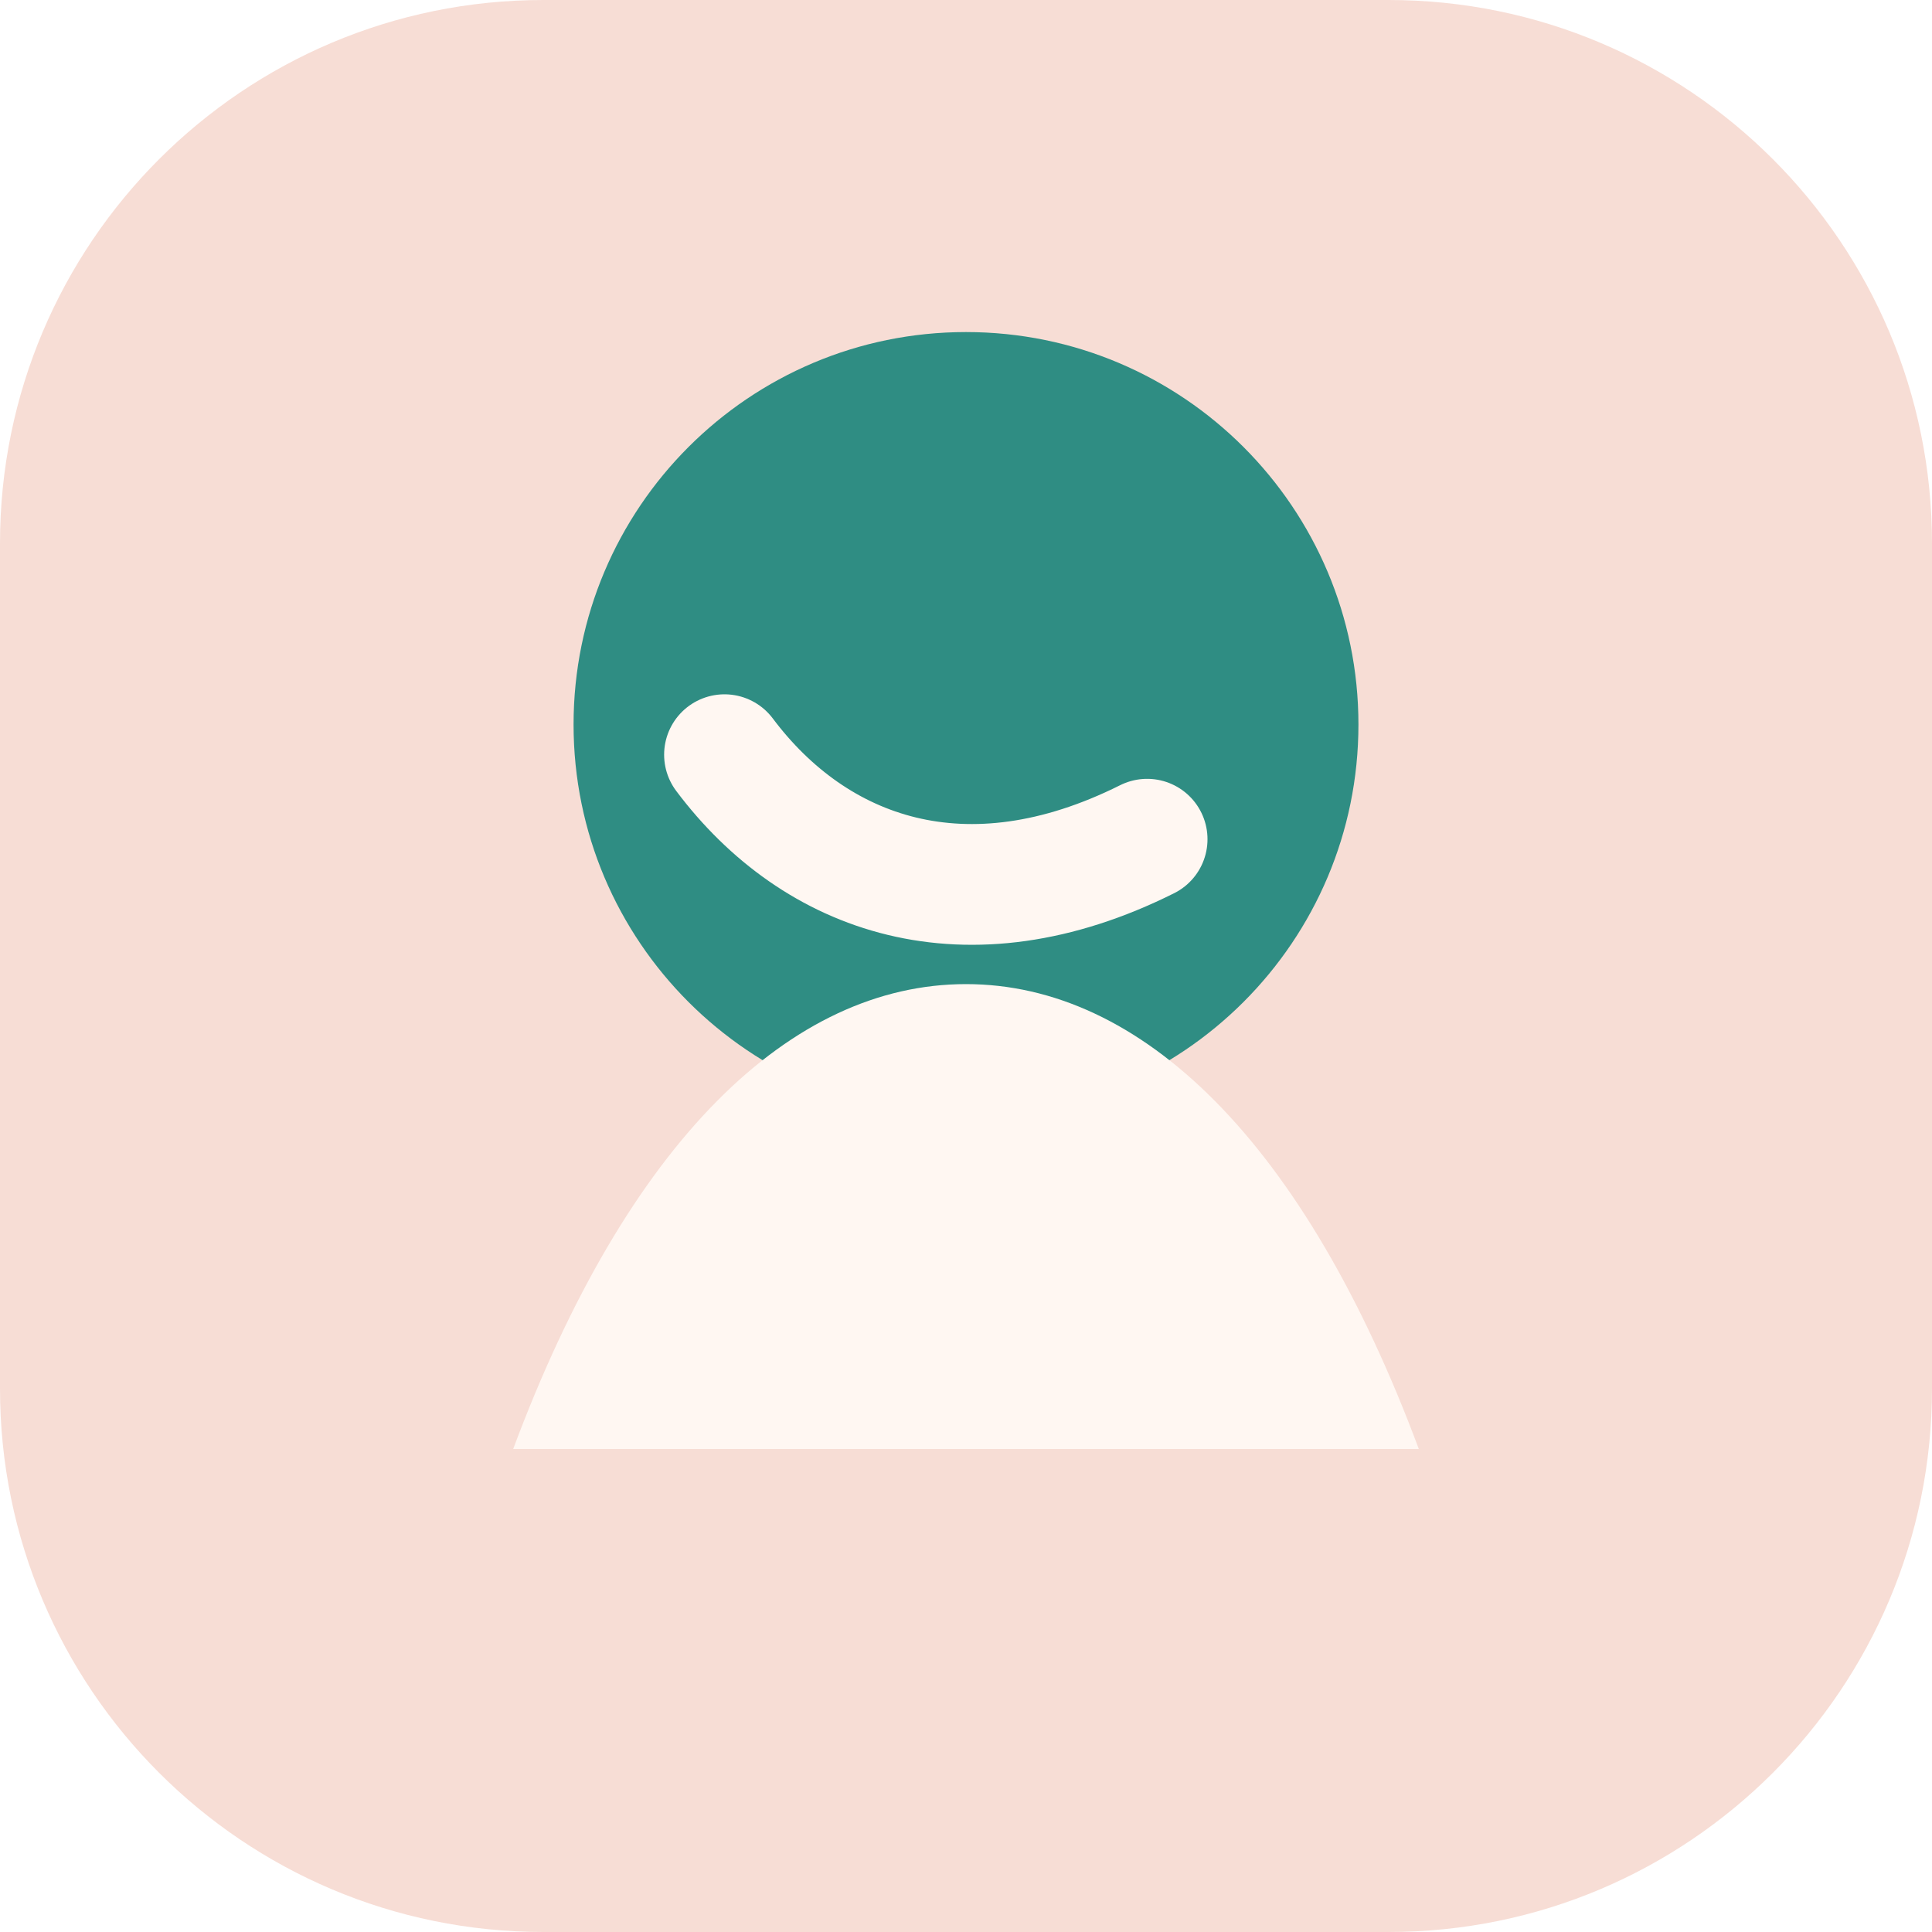
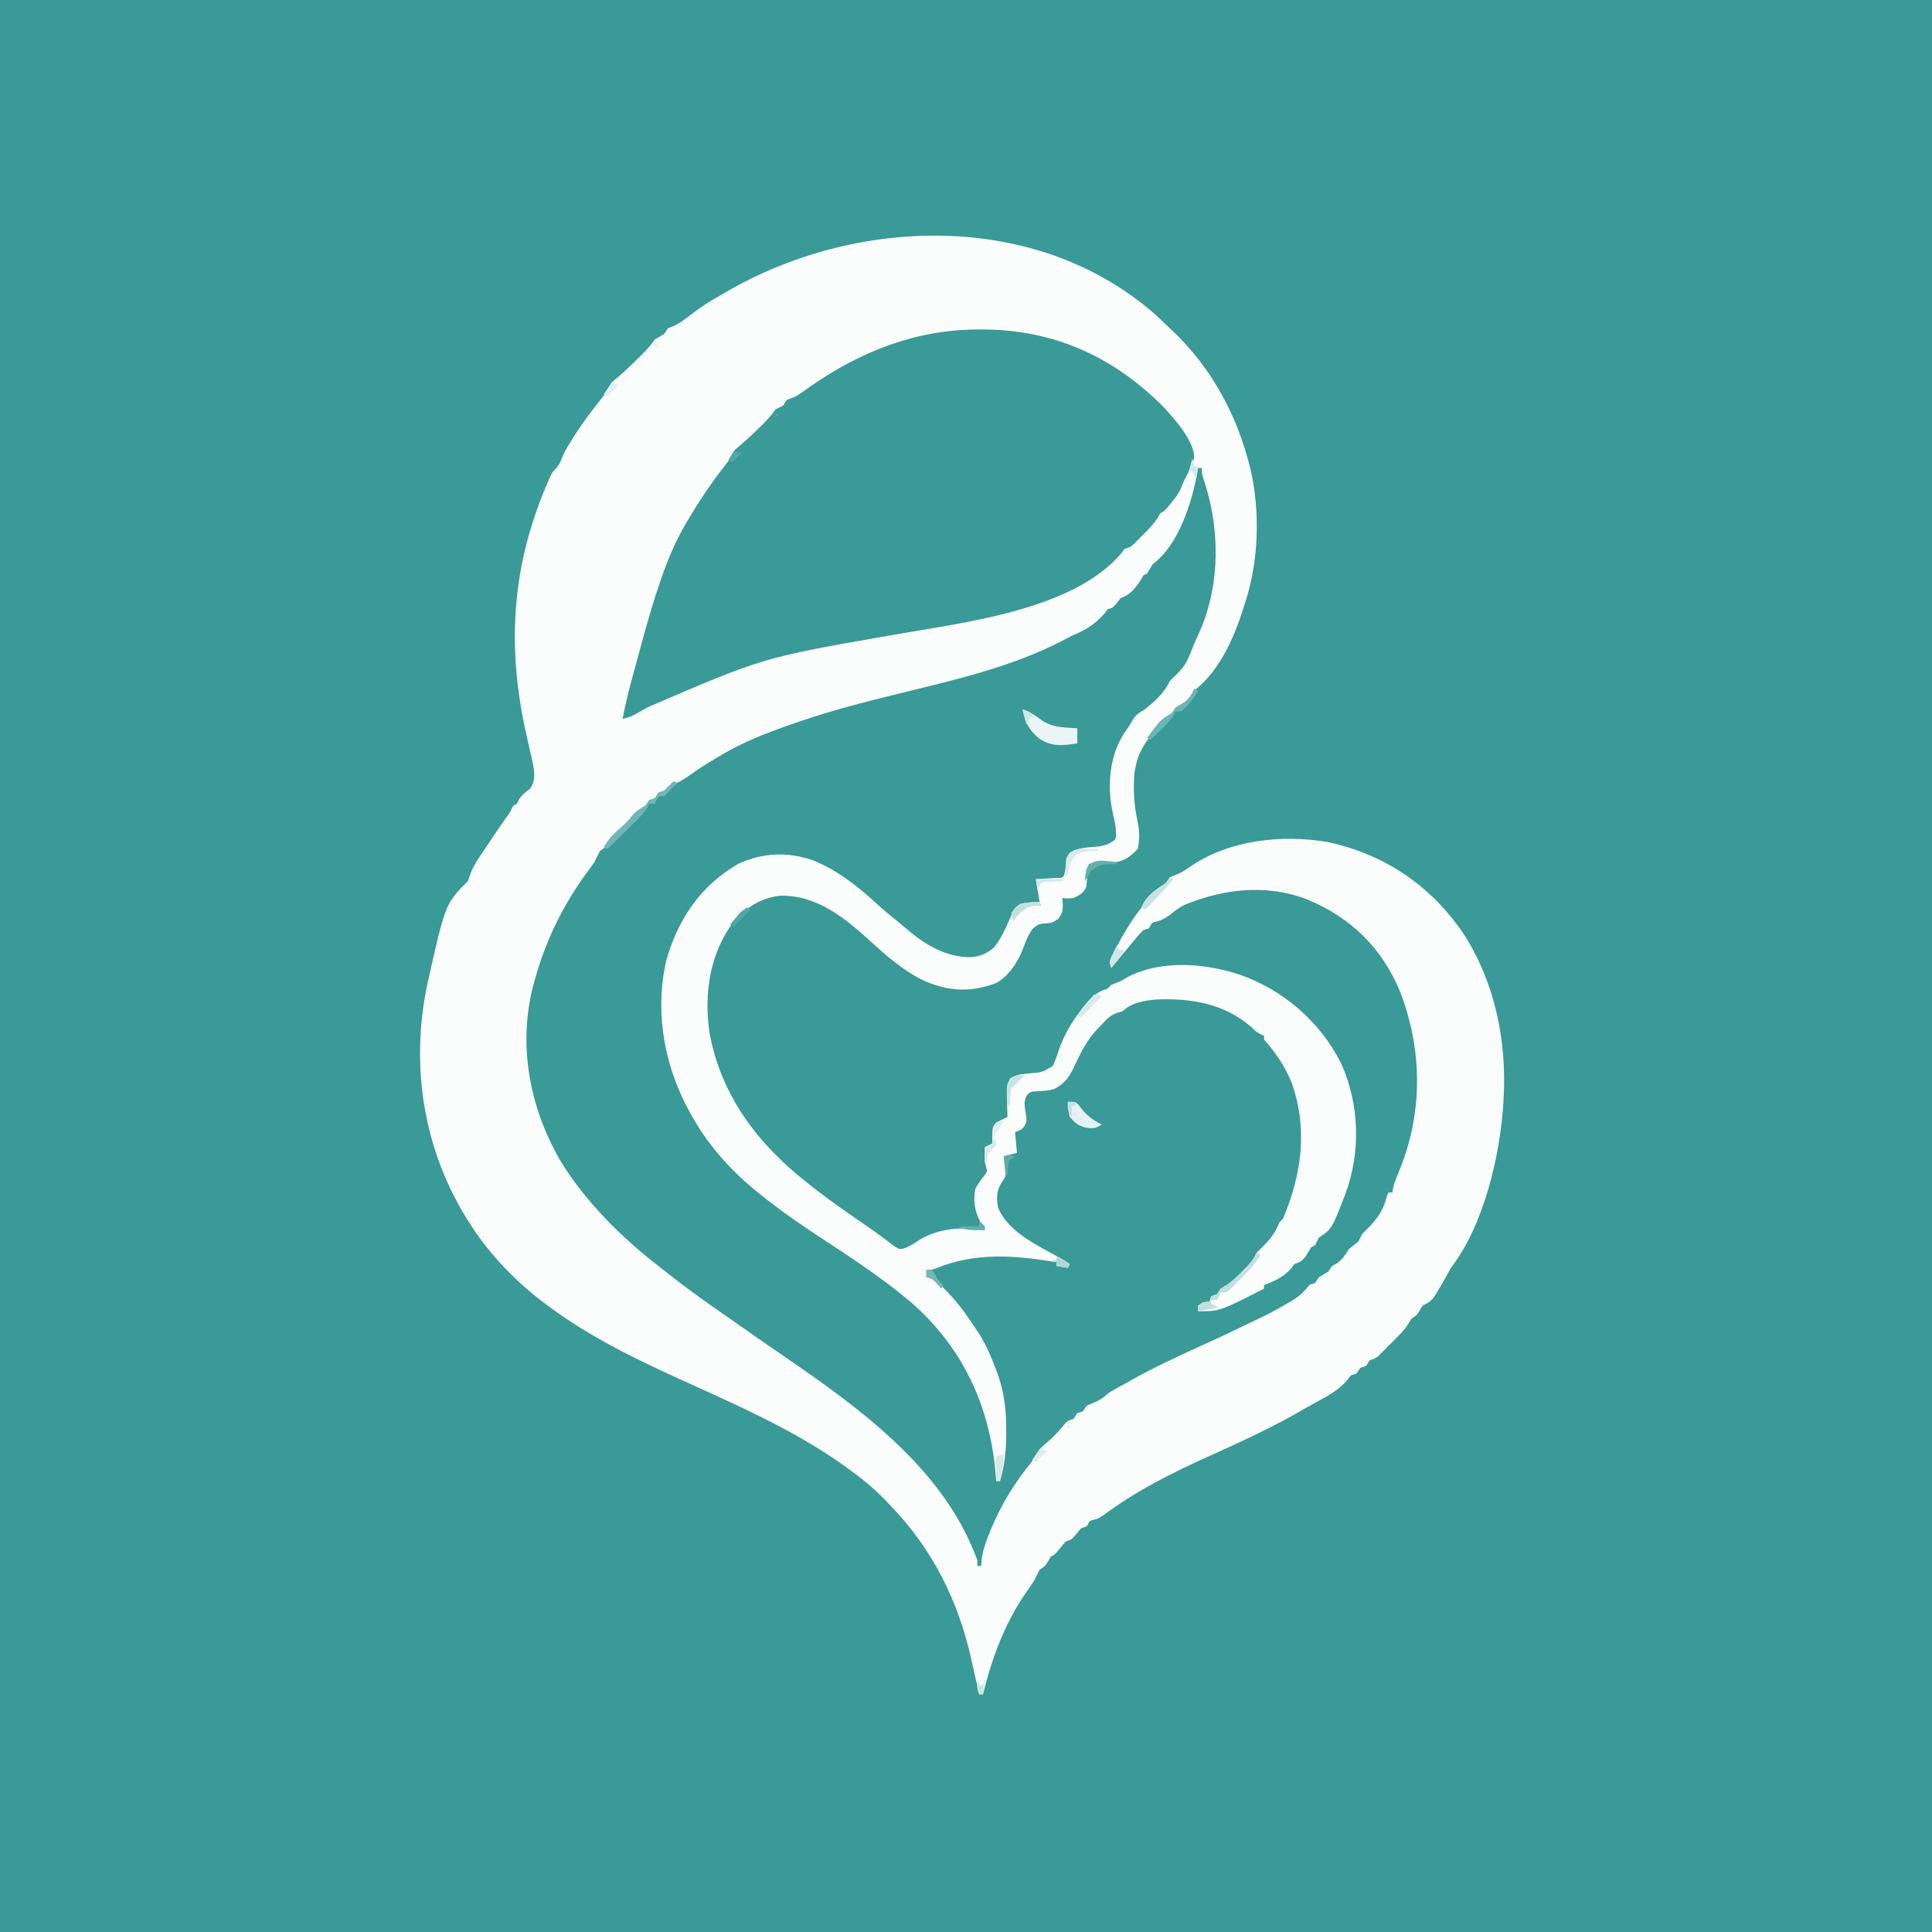
- <svg xmlns="http://www.w3.org/2000/svg" viewBox="0 0 64 64" role="img" aria-label="BeMama">
-   <rect width="64" height="64" rx="18" fill="#f7ddd5" />
-   <circle cx="32" cy="24" r="13" fill="#2f8d83" />
-   <path d="M17 48c3.8-10.2 9.2-15.4 15-15.4S43.2 37.8 47 48" fill="#fff7f2" />
-   <path d="M24 25c3 4 8 5.8 14 2.8" fill="none" stroke="#fff7f2" stroke-width="4" stroke-linecap="round" />
+ <svg xmlns="http://www.w3.org/2000/svg" version="1.1" width="1024" height="1024">
+   <path d="M0 0 C337.92 0 675.84 0 1024 0 C1024 337.92 1024 675.84 1024 1024 C686.08 1024 348.16 1024 0 1024 C0 686.08 0 348.16 0 0 Z " fill="#399A97" transform="translate(0,0)" />
+   <path d="M0 0 C2.952 2.632 5.79 5.375 8.617 8.141 C9.477 8.95 10.337 9.76 11.223 10.594 C29.653 28.31 42.75 51.591 49.617 76.141 C49.815 76.82 50.012 77.5 50.216 78.2 C56.447 100.505 56.248 127.966 49.617 150.141 C49.296 151.226 49.296 151.226 48.968 152.333 C43.632 169.754 36.278 188.604 21.617 200.141 C20.587 201.789 19.586 203.456 18.617 205.141 C16.235 207.821 15.051 208.996 11.617 210.141 C10.957 210.966 10.297 211.791 9.617 212.641 C7.617 215.141 7.617 215.141 4.617 216.141 C2.548 218.281 0.864 220.733 -0.883 223.141 C-1.379 223.823 -1.875 224.504 -2.386 225.207 C-5.754 229.964 -8.319 234.342 -9.383 240.141 C-9.723 241.78 -9.723 241.78 -10.07 243.453 C-10.849 252.641 -10.313 261.01 -8.362 270.001 C-7.334 275.035 -7.332 279.084 -8.383 284.141 C-12.246 288.18 -16.048 291.03 -21.742 291.219 C-23.495 291.208 -25.248 291.184 -27 291.145 C-29.573 291.14 -31.897 291.478 -34.383 292.141 C-34.443 292.732 -34.504 293.324 -34.566 293.934 C-34.739 295.564 -34.923 297.193 -35.117 298.82 C-35.313 300.527 -35.456 302.239 -35.57 303.953 C-36.877 307.471 -39.123 308.48 -42.383 310.141 C-45.758 310.391 -45.758 310.391 -48.383 310.141 C-48.28 311.358 -48.177 312.574 -48.07 313.828 C-48.089 317.273 -48.339 318.076 -50.383 321.078 C-53.346 323.116 -54.038 323.375 -57.383 323.578 C-60.791 323.847 -61.291 324.062 -64.07 326.453 C-66.852 330.301 -68.331 334.777 -70.062 339.164 C-72.833 345.409 -77.611 352.242 -83.828 355.371 C-97.964 360.42 -109.622 359.558 -123.383 353.141 C-133.001 348.03 -141.21 341.116 -149.195 333.766 C-163.072 321.099 -177.94 308.571 -197.672 308.867 C-207.978 309.907 -216.194 315.19 -222.766 322.957 C-235.253 339.751 -238.258 360.758 -235.383 381.141 C-229.51 414.57 -209.607 440.695 -183.383 461.141 C-182.469 461.872 -181.555 462.602 -180.613 463.355 C-171.654 470.412 -162.285 476.869 -152.887 483.324 C-149.619 485.573 -146.391 487.851 -143.223 490.238 C-142.634 490.675 -142.044 491.111 -141.438 491.56 C-139.949 492.67 -138.476 493.799 -137.004 494.93 C-134.374 496.459 -134.374 496.459 -131.273 495.504 C-128.871 494.371 -126.839 493.249 -124.695 491.703 C-114.515 485.154 -101.085 484.115 -89.383 486.141 C-89.744 485.558 -90.105 484.975 -90.477 484.375 C-94.254 477.701 -95.908 471.788 -94.383 464.141 C-92.991 461.553 -91.498 459.412 -89.598 457.176 C-88.12 455.174 -88.12 455.174 -88.695 452.656 C-89.036 451.411 -89.036 451.411 -89.383 450.141 C-89.5 447.464 -89.428 444.822 -89.383 442.141 C-88.063 441.481 -86.743 440.821 -85.383 440.141 C-85.445 438.532 -85.445 438.532 -85.508 436.891 C-85.332 431.622 -85.332 431.622 -83.383 429.141 C-81.4 428.107 -79.401 427.104 -77.383 426.141 C-77.429 424.888 -77.476 423.635 -77.523 422.344 C-77.561 420.693 -77.597 419.042 -77.633 417.391 C-77.666 416.566 -77.7 415.741 -77.734 414.891 C-77.794 411.163 -77.82 408.849 -75.832 405.629 C-72.531 403.623 -69.781 403.409 -65.945 403.078 C-59.111 402.545 -59.111 402.545 -53.383 399.141 C-52.223 396.599 -51.335 394.283 -50.508 391.641 C-48.013 384.415 -44.939 378.33 -40.383 372.141 C-39.657 371.147 -38.931 370.153 -38.184 369.129 C-34.001 363.696 -30.982 360.161 -24.383 358.141 C-23.723 357.481 -23.063 356.821 -22.383 356.141 C-20.723 355.456 -19.056 354.791 -17.383 354.141 C-15.964 353.332 -14.547 352.52 -13.133 351.703 C4.314 342.941 26.635 344.661 44.727 350.395 C68.546 358.496 88.442 375.577 99.617 398.141 C109.233 419.768 109.92 444.974 101.617 467.141 C94.503 485.55 94.503 485.55 87.617 490.141 C86.935 491.466 86.266 492.799 85.617 494.141 C84.957 494.471 84.297 494.801 83.617 495.141 C82.611 496.803 81.611 498.47 80.617 500.141 C78.553 502.549 77.727 503.104 74.617 504.141 C74.081 504.883 73.545 505.626 72.992 506.391 C69.184 510.801 64.11 513.31 58.617 515.141 C58.617 515.801 58.617 516.461 58.617 517.141 C35.083 529.141 35.083 529.141 23.617 529.141 C23.617 528.151 23.617 527.161 23.617 526.141 C26.617 524.141 26.617 524.141 29.617 524.141 C29.947 523.151 30.277 522.161 30.617 521.141 C31.607 520.811 32.597 520.481 33.617 520.141 C34.277 519.151 34.937 518.161 35.617 517.141 C36.356 516.706 37.094 516.272 37.855 515.824 C41.338 513.701 43.955 511.095 46.805 508.203 C47.338 507.678 47.871 507.153 48.42 506.611 C51.069 503.949 53.101 501.575 54.617 498.141 C56.261 496.452 57.931 494.788 59.617 493.141 C62.778 489.727 65.026 486.546 66.617 482.141 C67.277 481.481 67.937 480.821 68.617 480.141 C78.642 456.368 81.897 432.211 73.102 407.688 C69.514 399.115 64.767 392.041 58.617 385.141 C58.617 384.481 58.617 383.821 58.617 383.141 C58.014 382.865 57.411 382.589 56.789 382.305 C54.617 381.141 54.617 381.141 51.867 378.516 C37.625 366.023 19.477 363.029 1.206 363.912 C-4.922 364.454 -11.923 365.681 -16.383 370.141 C-17.311 370.409 -18.239 370.677 -19.195 370.953 C-23.084 372.402 -24.615 374.044 -27.383 377.141 C-27.991 377.746 -28.6 378.352 -29.227 378.977 C-35.372 385.335 -38.703 392.194 -42.383 400.141 C-44.95 405.579 -47.231 408.43 -52.57 411.328 C-56.074 412.34 -59.442 412.48 -63.078 412.602 C-65.493 412.97 -65.493 412.97 -67.219 414.805 C-68.757 417.891 -68.39 419.757 -67.883 423.141 C-67.068 428.572 -67.068 428.572 -68.664 431.453 C-70.383 433.141 -70.383 433.141 -73.383 434.141 C-73.053 437.771 -72.723 441.401 -72.383 445.141 C-74.693 445.801 -77.003 446.461 -79.383 447.141 C-79.264 447.781 -79.146 448.422 -79.023 449.082 C-77.841 457.014 -77.841 457.014 -80.32 460.641 C-83.219 464.973 -83.361 469.085 -82.383 474.141 C-77.091 487.369 -60.818 494.499 -49.094 501.138 C-47.487 502.08 -45.932 503.108 -44.383 504.141 C-44.713 504.801 -45.043 505.461 -45.383 506.141 C-47.363 505.811 -49.343 505.481 -51.383 505.141 C-51.383 504.481 -51.383 503.821 -51.383 503.141 C-73.351 499.456 -94.132 497.738 -115.246 506.371 C-117.383 507.141 -117.383 507.141 -120.383 507.141 C-120.383 508.461 -120.383 509.781 -120.383 511.141 C-119.839 511.199 -119.295 511.257 -118.734 511.316 C-115.345 512.504 -113.221 514.816 -110.758 517.328 C-109.97 518.126 -109.97 518.126 -109.167 518.939 C-103.499 524.836 -98.849 531.309 -94.383 538.141 C-93.746 539.093 -93.109 540.046 -92.453 541.027 C-88.707 546.997 -86.029 553.187 -83.57 559.766 C-83.28 560.541 -82.99 561.317 -82.691 562.116 C-79.141 572.043 -78.021 581.366 -78.07 591.891 C-78.072 593.601 -78.072 593.601 -78.074 595.345 C-78.168 603.619 -78.954 611.191 -81.383 619.141 C-82.043 619.141 -82.703 619.141 -83.383 619.141 C-83.481 617.894 -83.579 616.648 -83.68 615.363 C-86.751 579.125 -101.208 548.057 -128.957 523.992 C-144.196 511.17 -160.858 500.341 -177.474 489.416 C-186.332 483.582 -195.005 477.655 -203.383 471.141 C-204.289 470.445 -205.195 469.75 -206.129 469.033 C-219.772 458.457 -232.274 445.844 -241.383 431.141 C-241.774 430.513 -242.165 429.886 -242.568 429.24 C-258.226 403.743 -264.917 373.509 -258.418 343.945 C-252.441 321.975 -240.341 303.782 -220.383 292.141 C-207.415 286.012 -193.917 285.462 -180.383 290.141 C-166.915 295.688 -156.489 304.138 -145.844 313.922 C-142.362 317.061 -138.742 320.012 -135.09 322.949 C-133.357 324.352 -131.644 325.78 -129.957 327.238 C-120.4 335.357 -109.29 341.654 -96.523 341.469 C-91.579 340.952 -88.103 339.439 -84.383 336.141 C-80.839 331.59 -78.513 326.543 -76.258 321.266 C-73.583 315.162 -73.583 315.162 -70.383 313.141 C-67.054 312.532 -63.762 312.27 -60.383 312.141 C-60.527 311.274 -60.672 310.408 -60.82 309.516 C-61.341 306.391 -61.862 303.266 -62.383 300.141 C-61.384 300.08 -60.385 300.019 -59.355 299.957 C-57.42 299.831 -57.42 299.831 -55.445 299.703 C-54.158 299.622 -52.87 299.541 -51.543 299.457 C-48.523 299.491 -48.523 299.491 -47.383 298.141 C-47.013 296.503 -46.686 294.855 -46.383 293.203 C-45.49 288.355 -45.49 288.355 -44.383 286.141 C-39.869 283.127 -34.256 283.337 -29.012 282.801 C-25.382 282.14 -23.224 281.479 -20.383 279.141 C-19.705 277.182 -19.705 277.182 -19.945 275.016 C-19.967 274.312 -19.989 273.608 -20.012 272.883 C-20.333 270.505 -20.82 268.309 -21.391 265.984 C-24.648 251.735 -23.673 235.717 -15.883 223.266 C-14.719 221.555 -13.552 219.847 -12.383 218.141 C-11.868 217.245 -11.354 216.349 -10.824 215.426 C-9.269 212.961 -7.717 212.002 -5.27 210.504 C0.245 206.519 5.743 201.351 8.617 195.141 C10.262 193.452 11.931 191.787 13.617 190.141 C17.102 186.445 18.73 182.738 20.484 178.055 C21.737 174.832 23.179 171.723 24.617 168.578 C35.606 143.094 35.262 113.672 26.387 87.645 C25.617 85.141 25.617 85.141 25.617 82.141 C24.957 82.141 24.297 82.141 23.617 82.141 C23.488 82.962 23.488 82.962 23.355 83.801 C20.456 100.161 13.486 122.873 -0.383 133.141 C-1.406 134.793 -2.409 136.459 -3.383 138.141 C-4.043 138.471 -4.703 138.801 -5.383 139.141 C-5.795 139.863 -6.208 140.584 -6.633 141.328 C-9.354 145.701 -12.423 149.487 -17.383 151.141 C-18.043 151.966 -18.703 152.791 -19.383 153.641 C-21.383 156.141 -21.383 156.141 -24.383 157.141 C-24.898 157.842 -25.414 158.543 -25.945 159.266 C-30.626 164.786 -36.675 168.548 -43.383 171.141 C-45.325 172.152 -47.262 173.174 -49.195 174.203 C-76.896 188.334 -107.936 195.095 -137.919 202.498 C-154.253 206.537 -170.455 210.679 -186.383 216.141 C-187.812 216.625 -187.812 216.625 -189.271 217.119 C-203.424 221.951 -217.616 227.237 -230.383 235.141 C-231.533 235.814 -231.533 235.814 -232.707 236.5 C-237.137 239.107 -241.399 241.821 -245.57 244.828 C-248.439 246.884 -251.099 248.592 -254.383 249.891 C-257.637 250.921 -257.637 250.921 -259.383 254.141 C-260.373 254.471 -261.363 254.801 -262.383 255.141 C-263.043 256.131 -263.703 257.121 -264.383 258.141 C-265.373 258.471 -266.363 258.801 -267.383 259.141 C-268.373 260.378 -268.373 260.378 -269.383 261.641 C-271.383 264.141 -271.383 264.141 -274.383 265.141 C-276.062 266.835 -276.062 266.835 -277.695 268.891 C-279.87 271.47 -281.973 273.752 -284.633 275.828 C-287.357 278.119 -288.649 280.086 -290.383 283.141 C-291.373 283.801 -292.363 284.461 -293.383 285.141 C-294.403 287.13 -295.4 289.132 -296.383 291.141 C-297.915 293.34 -299.468 295.494 -301.07 297.641 C-313.706 315.012 -322.875 334.388 -328.383 355.141 C-328.562 355.809 -328.741 356.478 -328.926 357.167 C-337.001 388.935 -330.386 422.171 -313.984 449.984 C-301.14 470.934 -281.768 490.244 -262.383 505.141 C-261.059 506.191 -259.736 507.243 -258.414 508.297 C-248.193 516.4 -237.669 523.975 -226.933 531.377 C-222.65 534.339 -218.394 537.336 -214.133 540.328 C-208.198 544.489 -202.242 548.615 -196.258 552.703 C-155.769 580.426 -110.684 612.97 -93.383 661.141 C-93.383 662.131 -93.383 663.121 -93.383 664.141 C-92.723 664.141 -92.063 664.141 -91.383 664.141 C-91.282 663 -91.182 661.859 -91.078 660.684 C-90.483 655.969 -89.028 651.844 -87.258 647.453 C-86.788 646.274 -86.788 646.274 -86.308 645.071 C-80.833 631.633 -73.387 619.691 -64.207 608.484 C-62.358 606.278 -62.358 606.278 -61.363 604.031 C-60.157 601.706 -58.726 600.534 -56.695 598.891 C-53.013 595.797 -49.955 592.47 -46.926 588.742 C-45.383 587.141 -45.383 587.141 -42.383 586.141 C-41.723 585.151 -41.063 584.161 -40.383 583.141 C-39.393 582.811 -38.403 582.481 -37.383 582.141 C-36.723 581.151 -36.063 580.161 -35.383 579.141 C-33.653 578.39 -31.921 577.644 -30.168 576.949 C-27.569 575.772 -25.596 573.932 -23.383 572.141 C-20.435 570.378 -17.406 568.77 -14.383 567.141 C-13.028 566.37 -11.674 565.6 -10.32 564.828 C1.243 558.433 13.217 552.905 25.238 547.437 C32.609 544.079 39.938 540.641 47.242 537.141 C48.196 536.684 49.149 536.227 50.131 535.757 C52.629 534.556 55.124 533.35 57.617 532.141 C58.664 531.633 59.711 531.125 60.789 530.602 C64.343 528.766 67.798 526.797 71.242 524.766 C71.897 524.392 72.552 524.018 73.227 523.633 C77.253 521.253 79.755 518.909 82.617 515.141 C83.607 514.811 84.597 514.481 85.617 514.141 C86.277 513.151 86.937 512.161 87.617 511.141 C89.284 510.141 90.951 509.141 92.617 508.141 C93.277 507.151 93.937 506.161 94.617 505.141 C95.401 504.707 96.185 504.274 96.992 503.828 C100.229 501.748 101.527 499.342 103.617 496.141 C105.276 494.798 106.942 493.463 108.617 492.141 C109.301 490.816 109.967 489.482 110.617 488.141 C112.284 486.474 113.951 484.807 115.617 483.141 C119.738 478.341 122.256 474.329 123.617 468.141 C123.947 467.481 124.277 466.821 124.617 466.141 C125.277 466.141 125.937 466.141 126.617 466.141 C126.714 465.483 126.811 464.826 126.91 464.148 C127.65 461 128.747 458.24 129.992 455.265 C142.903 424.297 142.688 390.778 130.634 359.596 C121.08 336.518 104.499 320.411 81.566 310.902 C60.259 302.576 37.616 305.173 16.859 313.543 C13.688 315.106 11.29 316.847 8.617 319.141 C6.193 320.737 4.263 321.993 1.43 322.641 C-0.788 323.04 -0.788 323.04 -2.383 326.141 C-3.373 326.471 -4.363 326.801 -5.383 327.141 C-6.931 328.591 -6.931 328.591 -8.445 330.453 C-9.346 331.515 -9.346 331.515 -10.266 332.598 C-10.964 333.437 -11.663 334.276 -12.383 335.141 C-13.276 336.207 -14.169 337.274 -15.062 338.34 C-17.511 341.267 -19.949 344.202 -22.383 347.141 C-23.383 344.141 -23.383 344.141 -22.195 341.172 C-21.597 340.007 -20.999 338.841 -20.383 337.641 C-20.065 337.022 -19.748 336.403 -19.421 335.766 C-16 329.212 -12.192 322.862 -7.734 316.957 C-6.327 315.2 -6.327 315.2 -5.508 313.203 C-2.729 308.109 1.913 305.277 6.617 302.141 C7.277 301.151 7.937 300.161 8.617 299.141 C10.265 298.434 11.917 297.735 13.586 297.078 C15.83 296.042 17.672 294.767 19.68 293.328 C40.274 279.309 67.951 276.361 92.066 280.395 C122.484 286.786 147.601 303.841 164.876 329.915 C180.948 355.3 187.097 385.372 185.617 415.141 C185.561 416.31 185.561 416.31 185.504 417.504 C183.919 445.89 175.318 483.195 157.617 506.141 C157.081 507.131 156.545 508.121 155.992 509.141 C147.992 523.453 147.992 523.453 142.617 526.141 C142.143 526.945 141.668 527.749 141.18 528.578 C139.617 531.141 139.617 531.141 136.617 533.141 C136.029 534.185 136.029 534.185 135.43 535.25 C132.743 539.534 129.199 542.847 125.617 546.391 C124.893 547.123 124.168 547.855 123.422 548.609 C122.723 549.305 122.025 550.002 121.305 550.719 C120.669 551.352 120.034 551.985 119.379 552.638 C117.617 554.141 117.617 554.141 114.617 555.141 C113.957 556.131 113.297 557.121 112.617 558.141 C111.627 558.471 110.637 558.801 109.617 559.141 C108.957 560.131 108.297 561.121 107.617 562.141 C106.627 562.471 105.637 562.801 104.617 563.141 C104.04 563.883 103.462 564.626 102.867 565.391 C98.518 570.706 92.584 573.873 86.617 577.141 C85.117 577.974 83.617 578.807 82.117 579.641 C81.426 580.022 80.735 580.404 80.023 580.797 C78.166 581.834 76.322 582.895 74.484 583.965 C69.823 586.629 65.04 589.046 60.242 591.453 C59.219 591.967 58.196 592.48 57.142 593.009 C48.086 597.505 38.901 601.683 29.68 605.828 C10.111 614.629 -8.89 624.14 -26.195 636.953 C-29.383 639.141 -29.383 639.141 -31.457 639.59 C-33.775 640.028 -33.775 640.028 -35.383 643.141 C-36.373 643.471 -37.363 643.801 -38.383 644.141 C-39.208 645.131 -40.033 646.121 -40.883 647.141 C-43.383 650.141 -43.383 650.141 -46.383 651.141 C-47.97 652.74 -47.97 652.74 -49.445 654.641 C-52.184 658.041 -52.184 658.041 -54.383 659.141 C-54.857 659.945 -55.332 660.749 -55.82 661.578 C-57.383 664.141 -57.383 664.141 -60.383 666.141 C-61.409 668.127 -62.405 670.13 -63.383 672.141 C-64.475 673.746 -65.569 675.35 -66.694 676.932 C-78.556 693.723 -85.464 712.318 -90.383 732.141 C-91.043 732.141 -91.703 732.141 -92.383 732.141 C-92.621 731.098 -92.621 731.098 -92.863 730.035 C-93.375 727.805 -93.893 725.576 -94.414 723.348 C-95.112 720.351 -95.77 717.348 -96.414 714.34 C-103.3 682.911 -117.008 655.29 -139.383 632.141 C-140.601 630.845 -140.601 630.845 -141.844 629.523 C-148.149 622.974 -155.021 617.43 -162.383 612.141 C-162.924 611.749 -163.466 611.358 -164.024 610.955 C-192.389 590.703 -225.111 577.056 -256.633 562.578 C-279.727 551.961 -302.069 540.557 -322.383 525.141 C-323.721 524.139 -323.721 524.139 -325.086 523.117 C-339.138 512.136 -351.643 499.082 -361.383 484.141 C-361.985 483.217 -361.985 483.217 -362.6 482.274 C-386.798 444.604 -394.158 399.541 -384.879 355.763 C-375.351 313.109 -375.351 313.109 -363.383 301.141 C-362.97 299.965 -362.558 298.789 -362.133 297.578 C-360.314 292.537 -357.436 288.508 -354.383 284.141 C-353.025 282.101 -351.671 280.06 -350.32 278.016 C-348.102 274.682 -345.863 271.379 -343.508 268.141 C-341.401 265.328 -341.401 265.328 -340.195 262.766 C-339.383 261.141 -339.383 261.141 -337.383 260.141 C-337.115 259.543 -336.847 258.944 -336.57 258.328 C-335.028 255.488 -332.919 254.106 -330.383 252.141 C-327.366 247.615 -328.061 243.349 -329.085 238.188 C-329.404 236.754 -329.73 235.321 -330.062 233.891 C-330.235 233.115 -330.408 232.339 -330.586 231.54 C-331.136 229.072 -331.696 226.606 -332.258 224.141 C-342.815 177.734 -340.43 135.01 -321.633 91.078 C-321.211 90.086 -321.211 90.086 -320.78 89.074 C-318.75 84.503 -318.75 84.503 -316.867 82.645 C-314.962 80.714 -314.22 78.534 -313.214 76.05 C-311.786 72.77 -309.908 69.789 -308.008 66.766 C-307.372 65.747 -307.372 65.747 -306.723 64.708 C-302.726 58.441 -298.276 52.558 -293.674 46.725 C-293.145 46.053 -292.616 45.38 -292.07 44.688 C-291.6 44.098 -291.129 43.509 -290.645 42.901 C-289.325 41.059 -288.386 39.168 -287.383 37.141 C-285.895 35.676 -285.895 35.676 -284.07 34.203 C-280.022 30.781 -276.255 27.135 -272.508 23.391 C-271.651 22.54 -271.651 22.54 -270.776 21.672 C-268.371 19.259 -266.278 16.984 -264.383 14.141 C-262.716 13.141 -261.049 12.141 -259.383 11.141 C-258.723 10.151 -258.063 9.161 -257.383 8.141 C-256.669 7.86 -255.955 7.579 -255.219 7.289 C-251.334 5.716 -248.324 3.296 -245.008 0.766 C-240.278 -2.829 -235.591 -5.994 -230.383 -8.859 C-229.321 -9.485 -228.258 -10.11 -227.164 -10.754 C-158.067 -51.143 -62.967 -54.359 0 0 Z " fill="#FBFDFD" transform="translate(611.3828,165.8594)" />
+   <path d="M0 0 C0.724 0.001 1.448 0.002 2.193 0.003 C39.594 0.151 70.914 14.312 97.281 40.586 C103.078 46.774 114.21 59.169 114 68 C112.904 71.945 111.227 75.301 109.316 78.91 C108.022 81.335 108.022 81.335 107.152 83.855 C105.849 86.869 104.133 89.082 102.062 91.625 C101.361 92.496 100.66 93.368 99.938 94.266 C98.062 96.375 98.062 96.375 96.062 97.375 C95.66 98.081 95.258 98.788 94.844 99.516 C92.531 103.229 89.665 106.064 86.562 109.125 C85.69 110.009 85.69 110.009 84.801 110.91 C84.237 111.471 83.674 112.032 83.094 112.609 C82.584 113.117 82.074 113.625 81.549 114.147 C80.062 115.375 80.062 115.375 77.062 116.375 C76.547 117.076 76.031 117.778 75.5 118.5 C49.118 149.617 -10.737 155.515 -48.198 162.359 C-114.486 173.886 -114.486 173.886 -175.938 200.375 C-177.538 201.298 -179.142 202.215 -180.75 203.125 C-181.812 203.736 -181.812 203.736 -182.895 204.359 C-184.913 205.363 -186.752 205.866 -188.938 206.375 C-187.597 199.17 -185.891 192.119 -183.961 185.051 C-183.672 183.987 -183.383 182.924 -183.085 181.829 C-182.474 179.583 -181.86 177.339 -181.245 175.094 C-180.328 171.744 -179.424 168.391 -178.52 165.037 C-175.569 154.192 -172.428 143.454 -168.746 132.832 C-168.429 131.917 -168.112 131.003 -167.786 130.06 C-164.133 119.768 -159.699 109.671 -153.938 100.375 C-153.258 99.244 -152.579 98.114 -151.879 96.949 C-146.938 88.839 -141.689 81.117 -135.873 73.604 C-135.389 72.977 -134.905 72.35 -134.406 71.703 C-133.763 70.882 -133.763 70.882 -133.107 70.044 C-131.838 68.234 -130.923 66.35 -129.938 64.375 C-128.414 62.875 -128.414 62.875 -126.562 61.375 C-122.717 58.123 -119.123 54.682 -115.562 51.125 C-115.039 50.606 -114.515 50.086 -113.975 49.551 C-111.684 47.251 -109.745 45.086 -107.938 42.375 C-106.604 41.708 -105.271 41.042 -103.938 40.375 C-103.278 39.385 -102.618 38.395 -101.938 37.375 C-100.272 36.706 -98.605 36.04 -96.938 35.375 C-94.385 33.771 -91.952 32.002 -89.5 30.25 C-62.674 11.522 -33.002 -0.098 0 0 Z " fill="#3A9A97" transform="translate(518.9375,174.625)" />
+   <path d="M0 0 C3.959 1.32 6.894 3.258 10.156 5.781 C14.379 8.573 18.312 9.295 23.312 9.625 C24.915 9.737 24.915 9.737 26.551 9.852 C27.359 9.901 28.167 9.95 29 10 C29 12.64 29 15.28 29 18 C21.405 19.186 15.462 19.918 8.871 15.516 C3.389 11.075 1.308 6.895 0 0 Z " fill="#EAF4F4" transform="translate(542,376)" />
+   <path d="M0 0 C4 0 4 0 5.676 1.609 C6.486 2.669 6.486 2.669 7.312 3.75 C10.538 7.687 13.451 9.772 18 12 C14.622 14.252 13.009 14.233 9.07 13.594 C5.274 12.505 3.626 11.01 1 8 C0.225 5.229 0.099 2.911 0 0 Z " fill="#E6F2F2" transform="translate(566,584)" />
+   <path d="M0 0 C0.66 0.33 1.32 0.66 2 1 C-1.5 4.5 -1.5 4.5 -5 8 C-5.99 8 -6.98 8 -8 8 C-8.66 9.32 -9.32 10.64 -10 12 C-10.99 12 -11.98 12 -13 12 C-13.354 12.843 -13.354 12.843 -13.714 13.702 C-15.304 16.543 -17.253 18.478 -19.57 20.766 C-20.466 21.655 -21.362 22.545 -22.285 23.461 C-23.222 24.381 -24.159 25.302 -25.125 26.25 C-26.08 27.195 -27.034 28.14 -27.988 29.086 C-30.321 31.395 -32.658 33.7 -35 36 C-35.66 35.67 -36.32 35.34 -37 35 C-34.252 30.306 -31.114 27.217 -26.953 23.734 C-25.185 22.165 -23.765 20.607 -22.312 18.75 C-20.021 16.025 -18.055 14.734 -15 13 C-14.34 12.01 -13.68 11.02 -13 10 C-12.01 9.67 -11.02 9.34 -10 9 C-9.34 8.01 -8.68 7.02 -8 6 C-7.01 5.67 -6.02 5.34 -5 5 C-3.294 3.373 -1.622 1.71 0 0 Z " fill="#71B6B4" transform="translate(357,414)" />
+   <path d="M0 0 C0.66 0.33 1.32 0.66 2 1 C-0.619 6.11 -4.476 9.807 -8.5 13.812 C-9.177 14.505 -9.854 15.198 -10.551 15.912 C-11.204 16.566 -11.858 17.221 -12.531 17.895 C-13.125 18.491 -13.718 19.088 -14.33 19.702 C-16 21 -16 21 -19 21 C-19.66 22.32 -20.32 23.64 -21 25 C-21.99 25 -22.98 25 -24 25 C-24 25.66 -24 26.32 -24 27 C-22.68 27.66 -21.36 28.32 -20 29 C-23.63 29.66 -27.26 30.32 -31 31 C-31 30.01 -31 29.02 -31 28 C-28 26 -28 26 -25 26 C-24.67 25.01 -24.34 24.02 -24 23 C-23.01 22.67 -22.02 22.34 -21 22 C-20.34 21.01 -19.68 20.02 -19 19 C-17.892 18.348 -17.892 18.348 -16.762 17.684 C-13.28 15.561 -10.662 12.955 -7.812 10.062 C-7.279 9.537 -6.746 9.012 -6.197 8.471 C-3.581 5.841 -1.368 3.483 0 0 Z " fill="#C1DFDE" transform="translate(666,664)" />
+   <path d="M0 0 C0.66 0.33 1.32 0.66 2 1 C-0.263 5.275 -3.126 9.064 -7 12 C-7.99 12 -8.98 12 -10 12 C-10.214 12.541 -10.428 13.083 -10.648 13.641 C-12.481 16.839 -14.998 19.21 -17.625 21.75 C-18.141 22.257 -18.656 22.763 -19.188 23.285 C-20.454 24.528 -21.726 25.765 -23 27 C-23.66 26.67 -24.32 26.34 -25 26 C-23.781 24.388 -22.549 22.786 -21.312 21.188 C-20.628 20.294 -19.944 19.401 -19.238 18.48 C-16.982 15.98 -14.889 14.672 -12 13 C-11.34 12.01 -10.68 11.02 -10 10 C-8.345 8.981 -6.677 7.982 -5 7 C-2.574 4.933 -1.301 2.902 0 0 Z " fill="#6CB4B1" transform="translate(633,365)" />
+   <path d="M0 0 C0.66 0.33 1.32 0.66 2 1 C-2.87 6.476 -7.751 11.885 -13 17 C-13.66 16.67 -14.32 16.34 -15 16 C-12.477 9.806 -7.372 6.581 -2 3 C-1.34 2.01 -0.68 1.02 0 0 Z " fill="#C6E2E1" transform="translate(620,465)" />
+   <path d="M0 0 C0.99 0.495 0.99 0.495 2 1 C1.01 1.495 1.01 1.495 0 2 C0 1.34 0 0.68 0 0 Z M-23 21 C-21.68 21.33 -20.36 21.66 -19 22 C-20.98 23.98 -22.96 25.96 -25 28 C-25.66 27.67 -26.32 27.34 -27 27 C-25.68 25.02 -24.36 23.04 -23 21 Z " fill="#E4F1F1" transform="translate(347,182)" />
+   <path d="M0 0 C-0.142 1.584 -0.289 3.167 -0.438 4.75 C-0.519 5.632 -0.6 6.513 -0.684 7.422 C-0.962 9.694 -1.388 11.799 -2 14 C-2.66 14 -3.32 14 -4 14 C-4 9.71 -4 5.42 -4 1 C-1 0 -1 0 0 0 Z " fill="#D6EAE9" transform="translate(532,771)" />
+   <path d="M0 0 C0.99 0.495 0.99 0.495 2 1 C1.01 1.495 1.01 1.495 0 2 C0 1.34 0 0.68 0 0 Z M-22 20 C-20.68 20.33 -19.36 20.66 -18 21 C-19.65 22.65 -21.3 24.3 -23 26 C-23.66 25.67 -24.32 25.34 -25 25 C-24.01 23.35 -23.02 21.7 -22 20 Z " fill="#53A7A4" transform="translate(411,219)" />
+   <path d="M0 0 C0.33 0.66 0.66 1.32 1 2 C-0.763 2.031 -0.763 2.031 -2.562 2.062 C-7.969 2.679 -10.648 5.988 -14 10 C-14.613 8.168 -14.613 8.168 -15 6 C-12.88 2.857 -11.202 1.253 -7.438 0.461 C-4.952 0.214 -2.497 0.053 0 0 Z " fill="#C3E0DF" transform="translate(551,478)" />
+   <path d="M0 0 C0.985 0.018 1.97 0.036 2.984 0.055 C4.106 0.089 4.106 0.089 5.25 0.125 C5.25 0.455 5.25 0.785 5.25 1.125 C4.586 1.128 3.922 1.13 3.238 1.133 C-1.901 1.279 -1.901 1.279 -6.492 3.316 C-9.42 6.634 -10.44 9.779 -10.75 14.125 C-11.08 14.125 -11.41 14.125 -11.75 14.125 C-12.05 5.115 -12.05 5.115 -9.75 2.125 C-6.456 0.029 -3.857 -0.092 0 0 Z " fill="#D8EBEA" transform="translate(576.75,449.875)" />
+   <path d="M0 0 C1.32 0.33 2.64 0.66 4 1 C0.37 4.63 -3.26 8.26 -7 12 C-7.66 11.67 -8.32 11.34 -9 11 C-6.03 7.37 -3.06 3.74 0 0 Z " fill="#D7EAEA" transform="translate(580,527)" />
+   <path d="M0 0 C0.33 0.66 0.66 1.32 1 2 C1.99 2.33 2.98 2.66 4 3 C1.69 5.97 -0.62 8.94 -3 12 C-4.214 8.358 -3.667 7.668 -2.062 4.312 C-1.492 3.1 -1.492 3.1 -0.91 1.863 C-0.61 1.248 -0.309 0.634 0 0 Z " fill="#D1E7E7" transform="translate(592,501)" />
+   <path d="M0 0 C1.352 0.153 1.352 0.153 2.73 0.309 C3.418 0.392 4.105 0.476 4.812 0.562 C4.812 0.892 4.812 1.222 4.812 1.562 C4.065 1.577 3.317 1.591 2.547 1.605 C-3.682 1.739 -3.682 1.739 -8.75 4.938 C-9.224 5.804 -9.699 6.67 -10.188 7.562 C-10.848 8.553 -11.508 9.543 -12.188 10.562 C-11.577 4.094 -11.577 4.094 -9.812 1.688 C-6.466 -0.629 -3.874 -0.453 0 0 Z " fill="#62AFAC" transform="translate(587.1875,456.4375)" />
+   <path d="M0 0 C0.99 0.495 0.99 0.495 2 1 C1.01 1.495 1.01 1.495 0 2 C0 1.34 0 0.68 0 0 Z M-15 13 C-13.68 13.33 -12.36 13.66 -11 14 C-12.98 15.98 -14.96 17.96 -17 20 C-17.66 19.67 -18.32 19.34 -19 19 C-17.68 17.02 -16.36 15.04 -15 13 Z " fill="#DEEEEE" transform="translate(566,755)" />
+   <path d="M0 0 C-2.333 2.333 -4.667 4.667 -7 7 C-7.46 9.203 -7.46 9.203 -7.625 11.625 C-7.7 12.442 -7.775 13.26 -7.852 14.102 C-7.925 15.041 -7.925 15.041 -8 16 C-8.33 16 -8.66 16 -9 16 C-9.108 14.085 -9.186 12.167 -9.25 10.25 C-9.296 9.183 -9.343 8.115 -9.391 7.016 C-9 4 -9 4 -7.156 1.625 C-4.558 -0.333 -3.179 -0.353 0 0 Z " fill="#C9E3E3" transform="translate(543,570)" />
+   <path d="M0 0 C1.5 1.375 1.5 1.375 3 3 C3 3.66 3 4.32 3 5 C-1.516 5.077 -5.591 5.102 -10 4 C-10 3.67 -10 3.34 -10 3 C-6.7 3 -3.4 3 0 3 C0 2.01 0 1.02 0 0 Z " fill="#62AEAC" transform="translate(519,647)" />
+   <path d="M0 0 C0.33 1.32 0.66 2.64 1 4 C2.32 4.33 3.64 4.66 5 5 C4.34 5 3.68 5 3 5 C2.67 6.98 2.34 8.96 2 11 C1.34 9.68 0.68 8.36 0 7 C-0.66 7 -1.32 7 -2 7 C-1.34 4.69 -0.68 2.38 0 0 Z " fill="#D7EAEA" transform="translate(632,243)" />
+   <path d="M0 0 C0.99 0 1.98 0 3 0 C4.058 1.631 5.053 3.303 6 5 C7.582 6.751 7.582 6.751 9 8 C8.67 8.66 8.34 9.32 8 10 C7.237 9.196 6.474 8.391 5.688 7.562 C3.206 4.832 3.206 4.832 0 4 C0 2.68 0 1.36 0 0 Z " fill="#72B7B4" transform="translate(491,673)" />
+   <path d="M0 0 C0.66 0.33 1.32 0.66 2 1 C-0.97 3.97 -3.94 6.94 -7 10 C-7.66 9.67 -8.32 9.34 -9 9 C-8.067 7.871 -7.129 6.747 -6.188 5.625 C-5.665 4.999 -5.143 4.372 -4.605 3.727 C-3 2 -3 2 0 0 Z " fill="#52A7A4" transform="translate(396,481)" />
+   <path d="M0 0 C3.465 1.98 3.465 1.98 7 4 C6.67 4.66 6.34 5.32 6 6 C3.03 5.505 3.03 5.505 0 5 C0 4.34 0 3.68 0 3 C-0.99 2.67 -1.98 2.34 -3 2 C-2.01 2 -1.02 2 0 2 C0 1.34 0 0.68 0 0 Z " fill="#B0D7D5" transform="translate(560,666)" />
+   <path d="M0 0 C-0.99 0.66 -1.98 1.32 -3 2 C-3.577 3.964 -3.577 3.964 -3.688 6.125 C-3.791 7.404 -3.894 8.682 -4 10 C-4.33 10 -4.66 10 -5 10 C-5.33 6.7 -5.66 3.4 -6 0 C-3.509 -1.245 -2.589 -0.777 0 0 Z " fill="#5DACA9" transform="translate(538,613)" />
+   <path d="M0 0 C4.62 0 9.24 0 14 0 C14 0.33 14 0.66 14 1 C12.844 1.039 12.844 1.039 11.664 1.078 C10.661 1.135 9.658 1.192 8.625 1.25 C7.627 1.296 6.63 1.343 5.602 1.391 C2.847 1.722 2.847 1.722 1.648 4.047 C1.434 4.691 1.22 5.336 1 6 C0.67 4.02 0.34 2.04 0 0 Z " fill="#D3E8E8" transform="translate(549,466)" />
+   <path d="M0 0 C0.75 1.75 0.75 1.75 1 4 C-0.311 5.355 -1.647 6.687 -3 8 C-3.797 10.642 -3.797 10.642 -4 13 C-4.33 13 -4.66 13 -5 13 C-5 10.36 -5 7.72 -5 5 C-4.361 4.732 -3.721 4.464 -3.062 4.188 C-0.669 3.113 -0.669 3.113 0 0 Z " fill="#D5EAE9" transform="translate(527,603)" />
+   <path d="M0 0 C0.33 0.99 0.66 1.98 1 3 C1.66 3 2.32 3 3 3 C3.33 2.01 3.66 1.02 4 0 C3.67 2.64 3.34 5.28 3 8 C2.34 8 1.68 8 1 8 C-0.354 5.291 -0.065 2.991 0 0 Z " fill="#CFE7E6" transform="translate(518,890)" />
+   <path d="M0 0 C4.875 1.75 4.875 1.75 6 4 C5.34 4 4.68 4 4 4 C3.34 5.32 2.68 6.64 2 8 C1.34 5.36 0.68 2.72 0 0 Z " fill="#CEE6E5" transform="translate(542,376)" />
+   <path d="M0 0 C-1.527 3.436 -3.599 6.119 -6 9 C-5.477 6.237 -4.891 3.674 -4 1 C-2 0 -2 0 0 0 Z " fill="#DDEEED" transform="translate(532,594)" />
+   <path d="M0 0 C1.32 0 2.64 0 4 0 C4 0.66 4 1.32 4 2 C3.34 2 2.68 2 2 2 C2 3.98 2 5.96 2 8 C-0.152 4.772 -0.201 3.716 0 0 Z " fill="#C4E1E0" transform="translate(566,584)" />
</svg>
